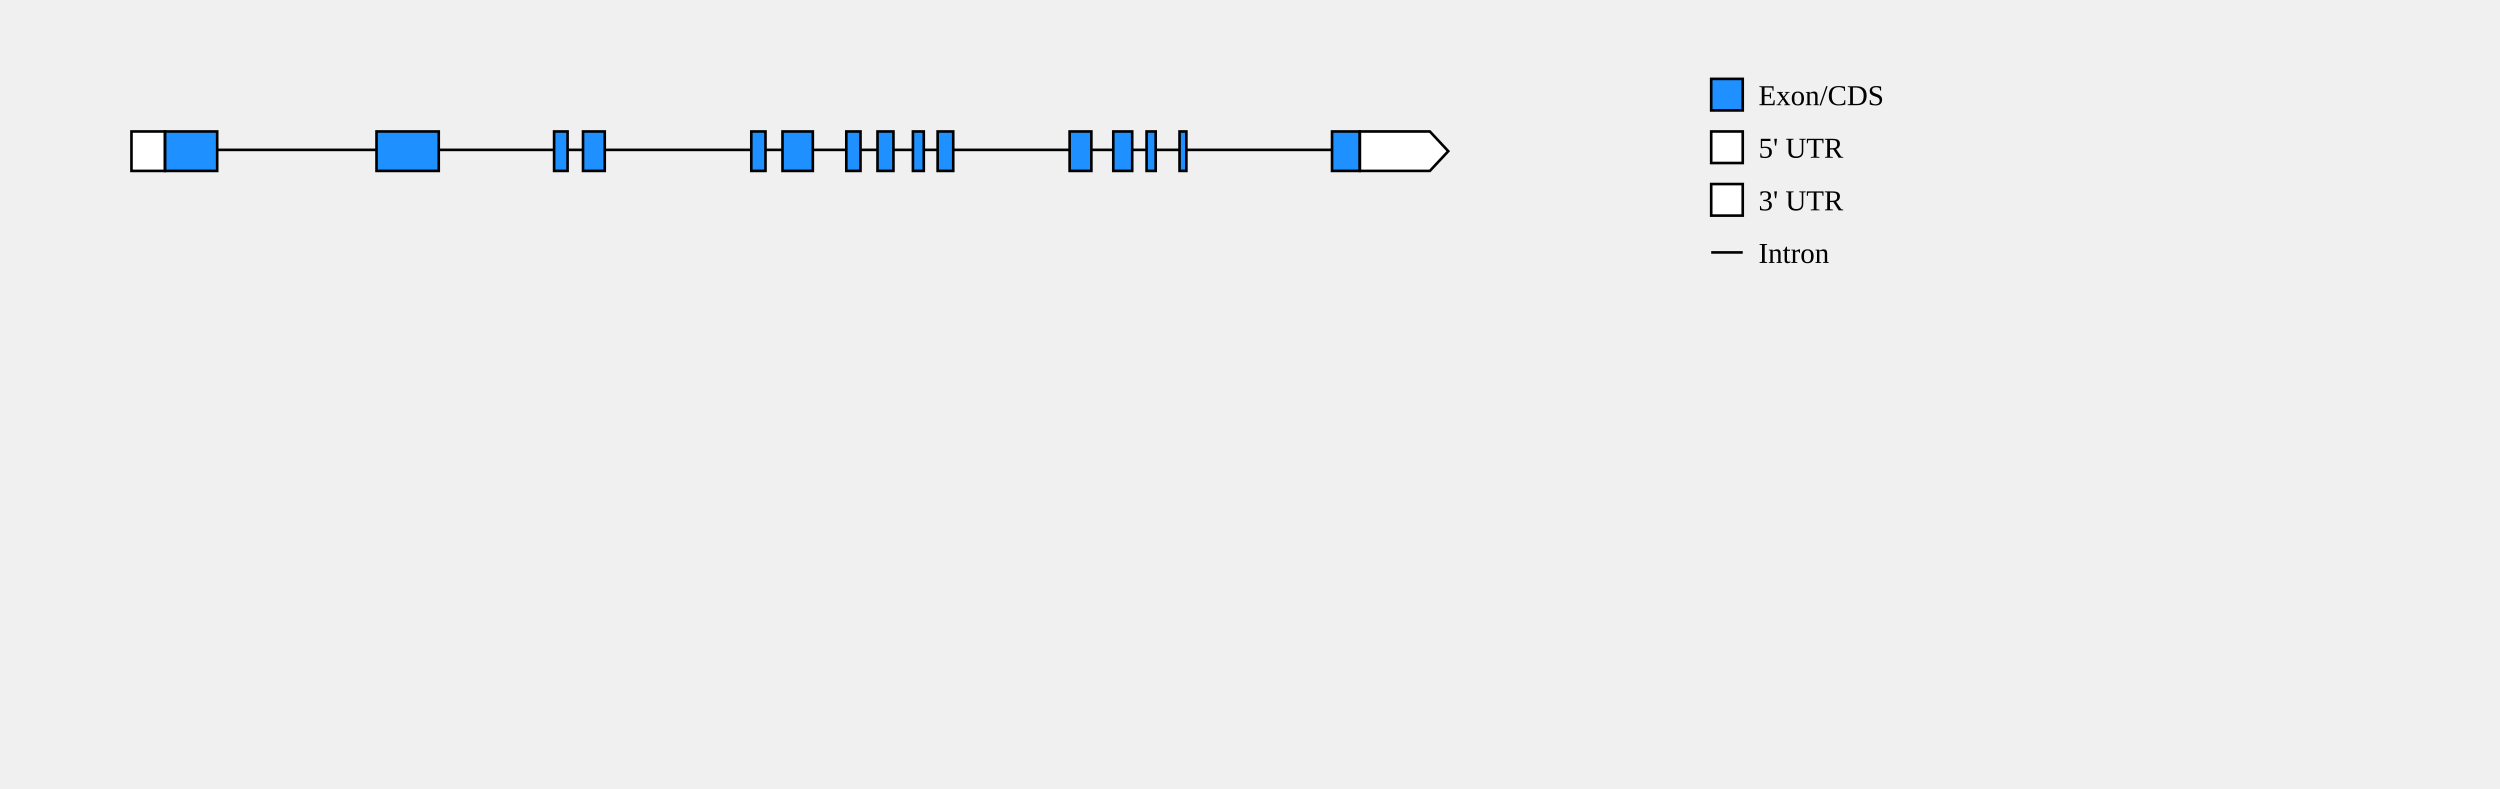
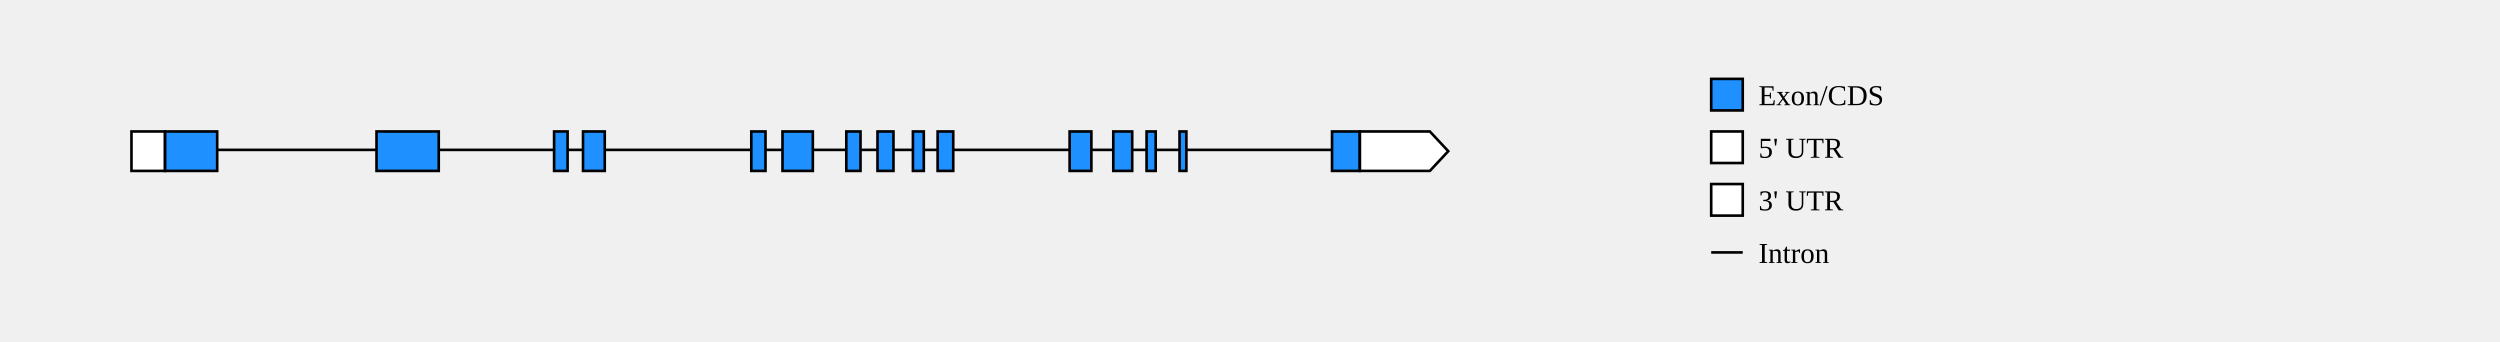
- <svg xmlns="http://www.w3.org/2000/svg" baseProfile="full" height="300" version="1.1" width="950.8">
+ <svg xmlns="http://www.w3.org/2000/svg" baseProfile="full" height="130" version="1.1" width="950.8">
  <defs />
  <rect fill="white" height="15" stroke="black" stroke-width="1" width="12.733" x="50.0" y="50" />
  <rect fill="dodgerblue" height="15" stroke="black" stroke-width="1" width="19.8" x="62.8" y="50" />
  <line stroke="black" stroke-width="1" x1="82.667" x2="143.133" y1="57" y2="57" />
  <rect fill="dodgerblue" height="15" stroke="black" stroke-width="1" width="23.667" x="143.2" y="50" />
  <line stroke="black" stroke-width="1" x1="166.933" x2="210.667" y1="57" y2="57" />
  <rect fill="dodgerblue" height="15" stroke="black" stroke-width="1" width="5.133" x="210.733" y="50" />
  <line stroke="black" stroke-width="1" x1="215.933" x2="221.667" y1="57" y2="57" />
  <rect fill="dodgerblue" height="15" stroke="black" stroke-width="1" width="8.267" x="221.733" y="50" />
  <line stroke="black" stroke-width="1" x1="230.067" x2="285.667" y1="57" y2="57" />
  <rect fill="dodgerblue" height="15" stroke="black" stroke-width="1" width="5.4" x="285.733" y="50" />
  <line stroke="black" stroke-width="1" x1="291.2" x2="297.533" y1="57" y2="57" />
  <rect fill="dodgerblue" height="15" stroke="black" stroke-width="1" width="11.533" x="297.6" y="50" />
  <line stroke="black" stroke-width="1" x1="309.2" x2="321.8" y1="57" y2="57" />
  <rect fill="dodgerblue" height="15" stroke="black" stroke-width="1" width="5.4" x="321.867" y="50" />
  <line stroke="black" stroke-width="1" x1="327.333" x2="333.667" y1="57" y2="57" />
  <rect fill="dodgerblue" height="15" stroke="black" stroke-width="1" width="6.067" x="333.733" y="50" />
  <line stroke="black" stroke-width="1" x1="339.867" x2="347.133" y1="57" y2="57" />
  <rect fill="dodgerblue" height="15" stroke="black" stroke-width="1" width="4.133" x="347.2" y="50" />
  <line stroke="black" stroke-width="1" x1="351.4" x2="356.533" y1="57" y2="57" />
  <rect fill="dodgerblue" height="15" stroke="black" stroke-width="1" width="5.933" x="356.6" y="50" />
  <line stroke="black" stroke-width="1" x1="362.6" x2="406.733" y1="57" y2="57" />
  <rect fill="dodgerblue" height="15" stroke="black" stroke-width="1" width="8.267" x="406.8" y="50" />
  <line stroke="black" stroke-width="1" x1="415.133" x2="423.333" y1="57" y2="57" />
  <rect fill="dodgerblue" height="15" stroke="black" stroke-width="1" width="7.2" x="423.4" y="50" />
  <line stroke="black" stroke-width="1" x1="430.667" x2="436.0" y1="57" y2="57" />
  <rect fill="dodgerblue" height="15" stroke="black" stroke-width="1" width="3.467" x="436.067" y="50" />
  <line stroke="black" stroke-width="1" x1="439.6" x2="448.533" y1="57" y2="57" />
  <rect fill="dodgerblue" height="15" stroke="black" stroke-width="1" width="2.6" x="448.6" y="50" />
  <line stroke="black" stroke-width="1" x1="451.267" x2="506.533" y1="57" y2="57" />
  <rect fill="dodgerblue" height="15" stroke="black" stroke-width="1" width="10.533" x="506.6" y="50" />
  <polygon fill="white" points="517.2,50 543.8,50 550.8,57.5 543.8,65 517.2,65" stroke="black" stroke-width="1" />
  <rect fill="dodgerblue" height="12" stroke="black" stroke-width="1" width="12" x="650.8" y="30" />
  <text fill="black" font-size="11px" x="668.8" y="40">Exon/CDS</text>
  <rect fill="white" height="12" stroke="black" stroke-width="1" width="12" x="650.8" y="50" />
  <text fill="black" font-size="11px" x="668.8" y="60">5' UTR</text>
  <rect fill="white" height="12" stroke="black" stroke-width="1" width="12" x="650.8" y="70" />
  <text fill="black" font-size="11px" x="668.8" y="80">3' UTR</text>
  <line stroke="black" stroke-width="1" x1="650.8" x2="662.8" y1="96" y2="96" />
  <text fill="black" font-size="11px" x="668.8" y="100">Intron</text>
</svg>
